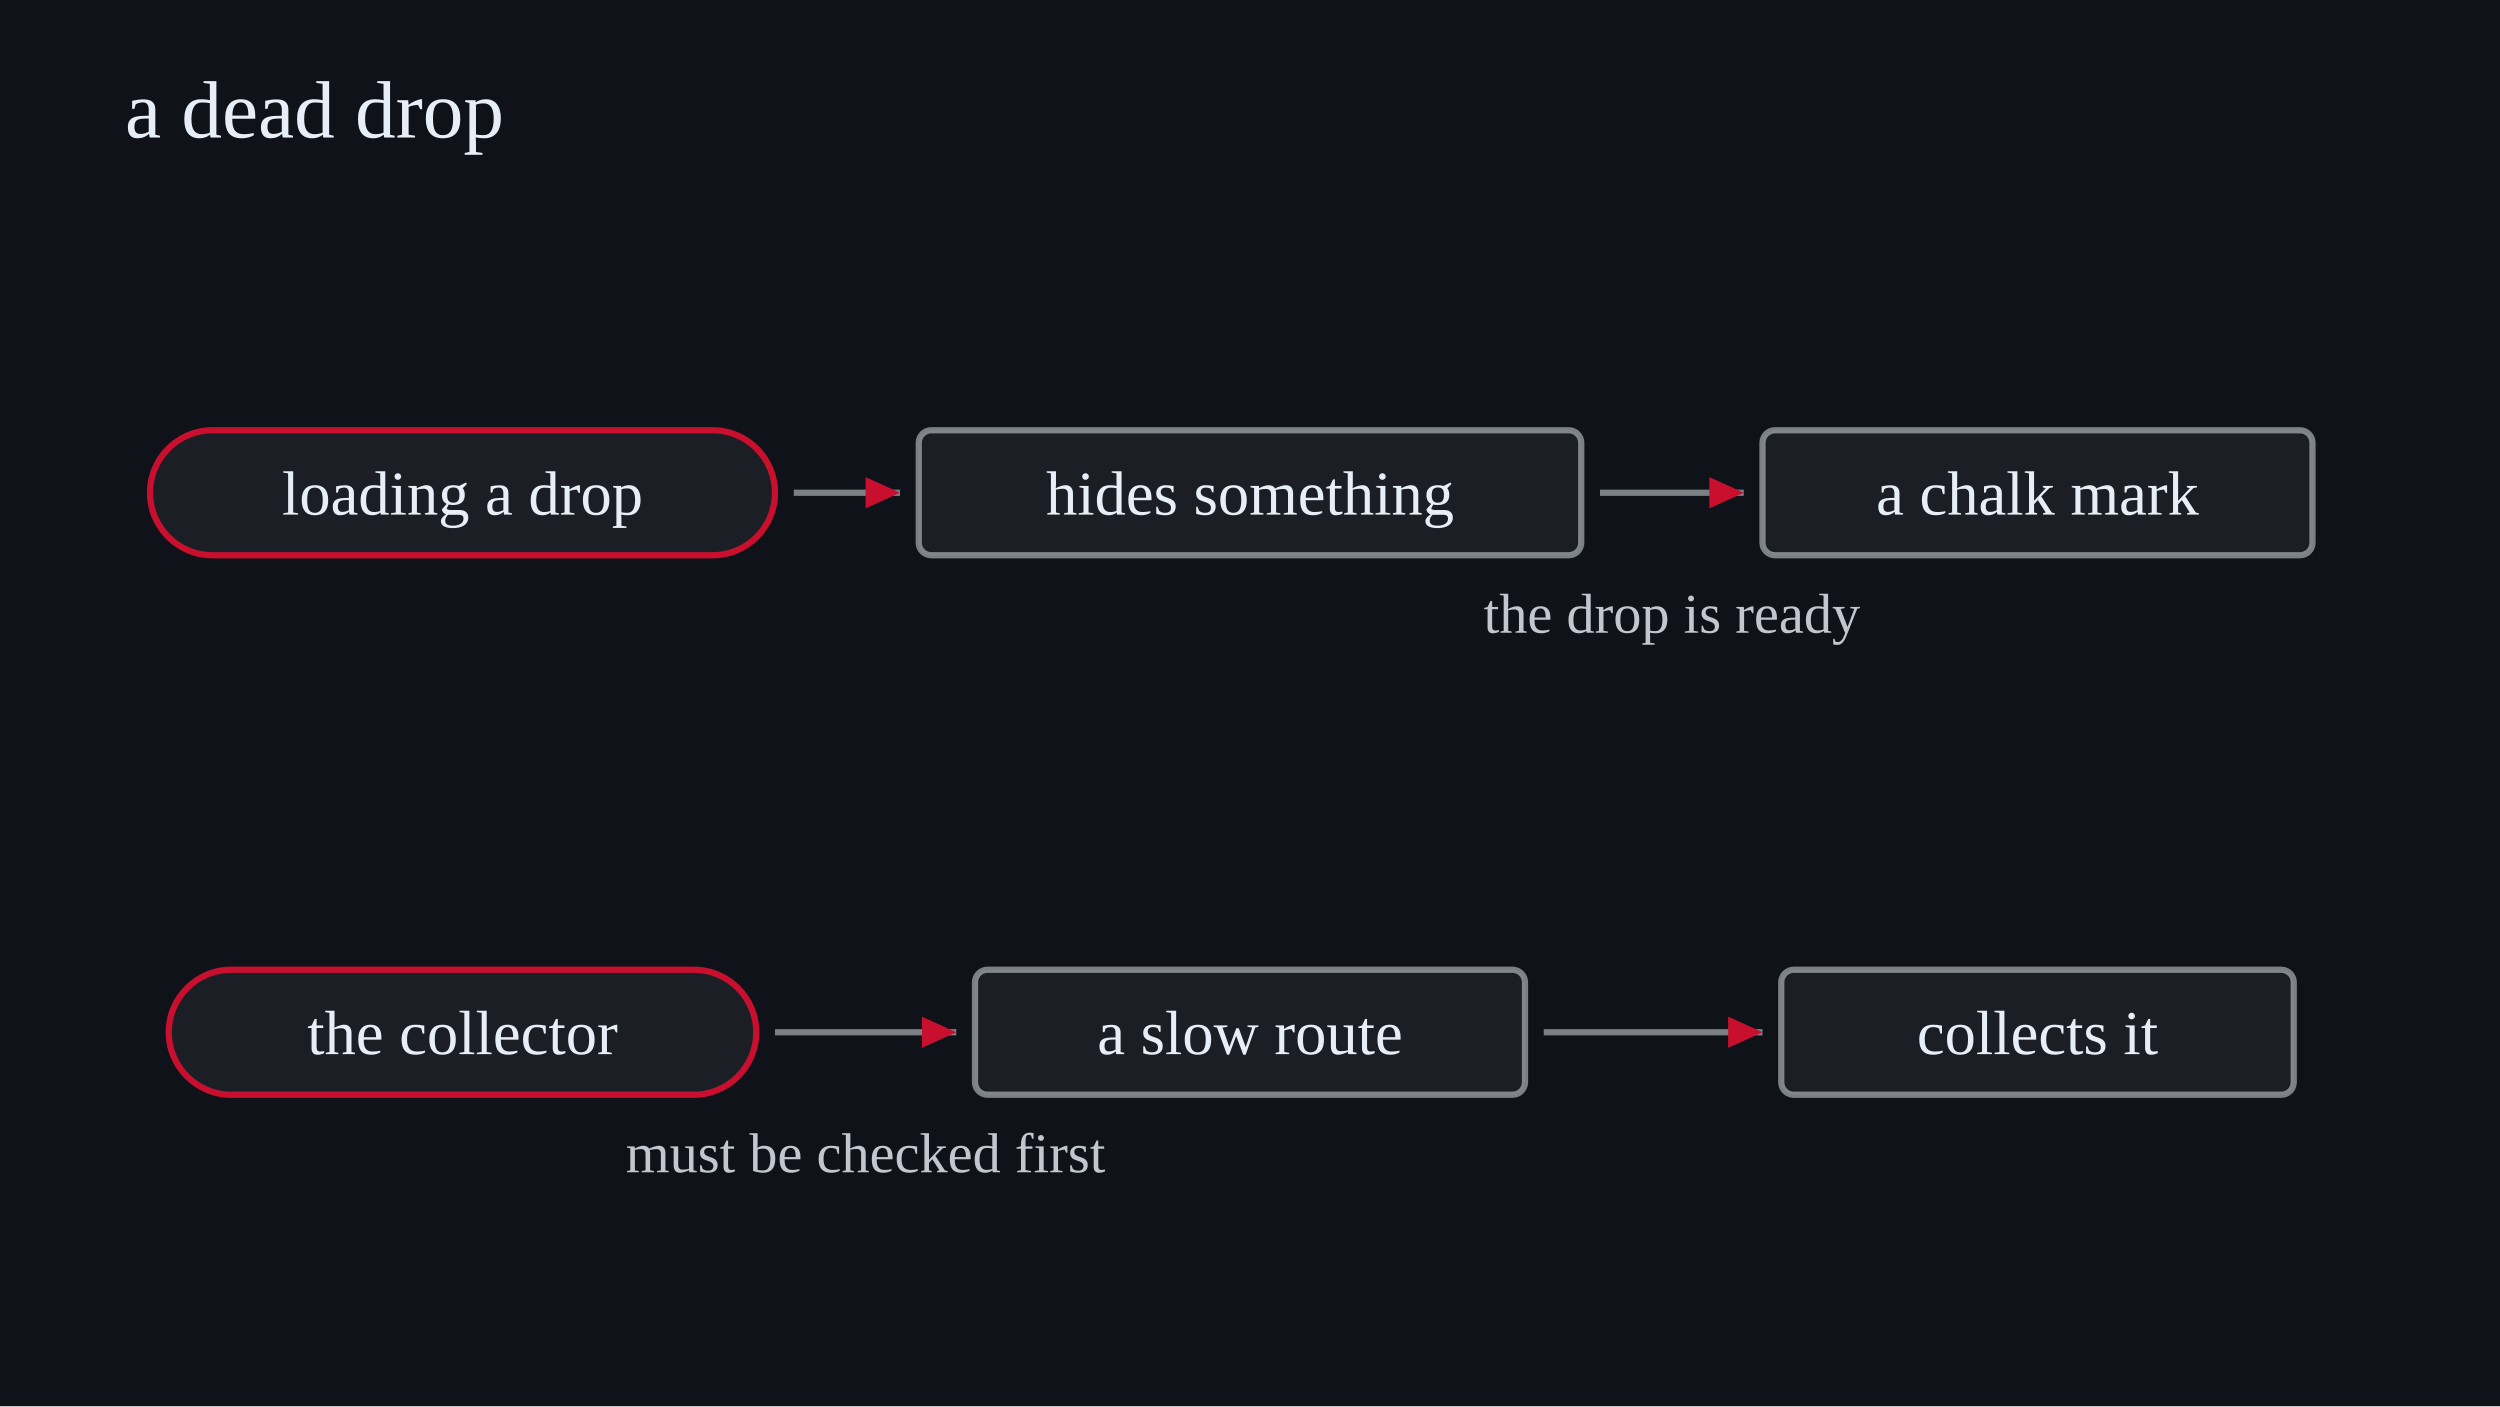
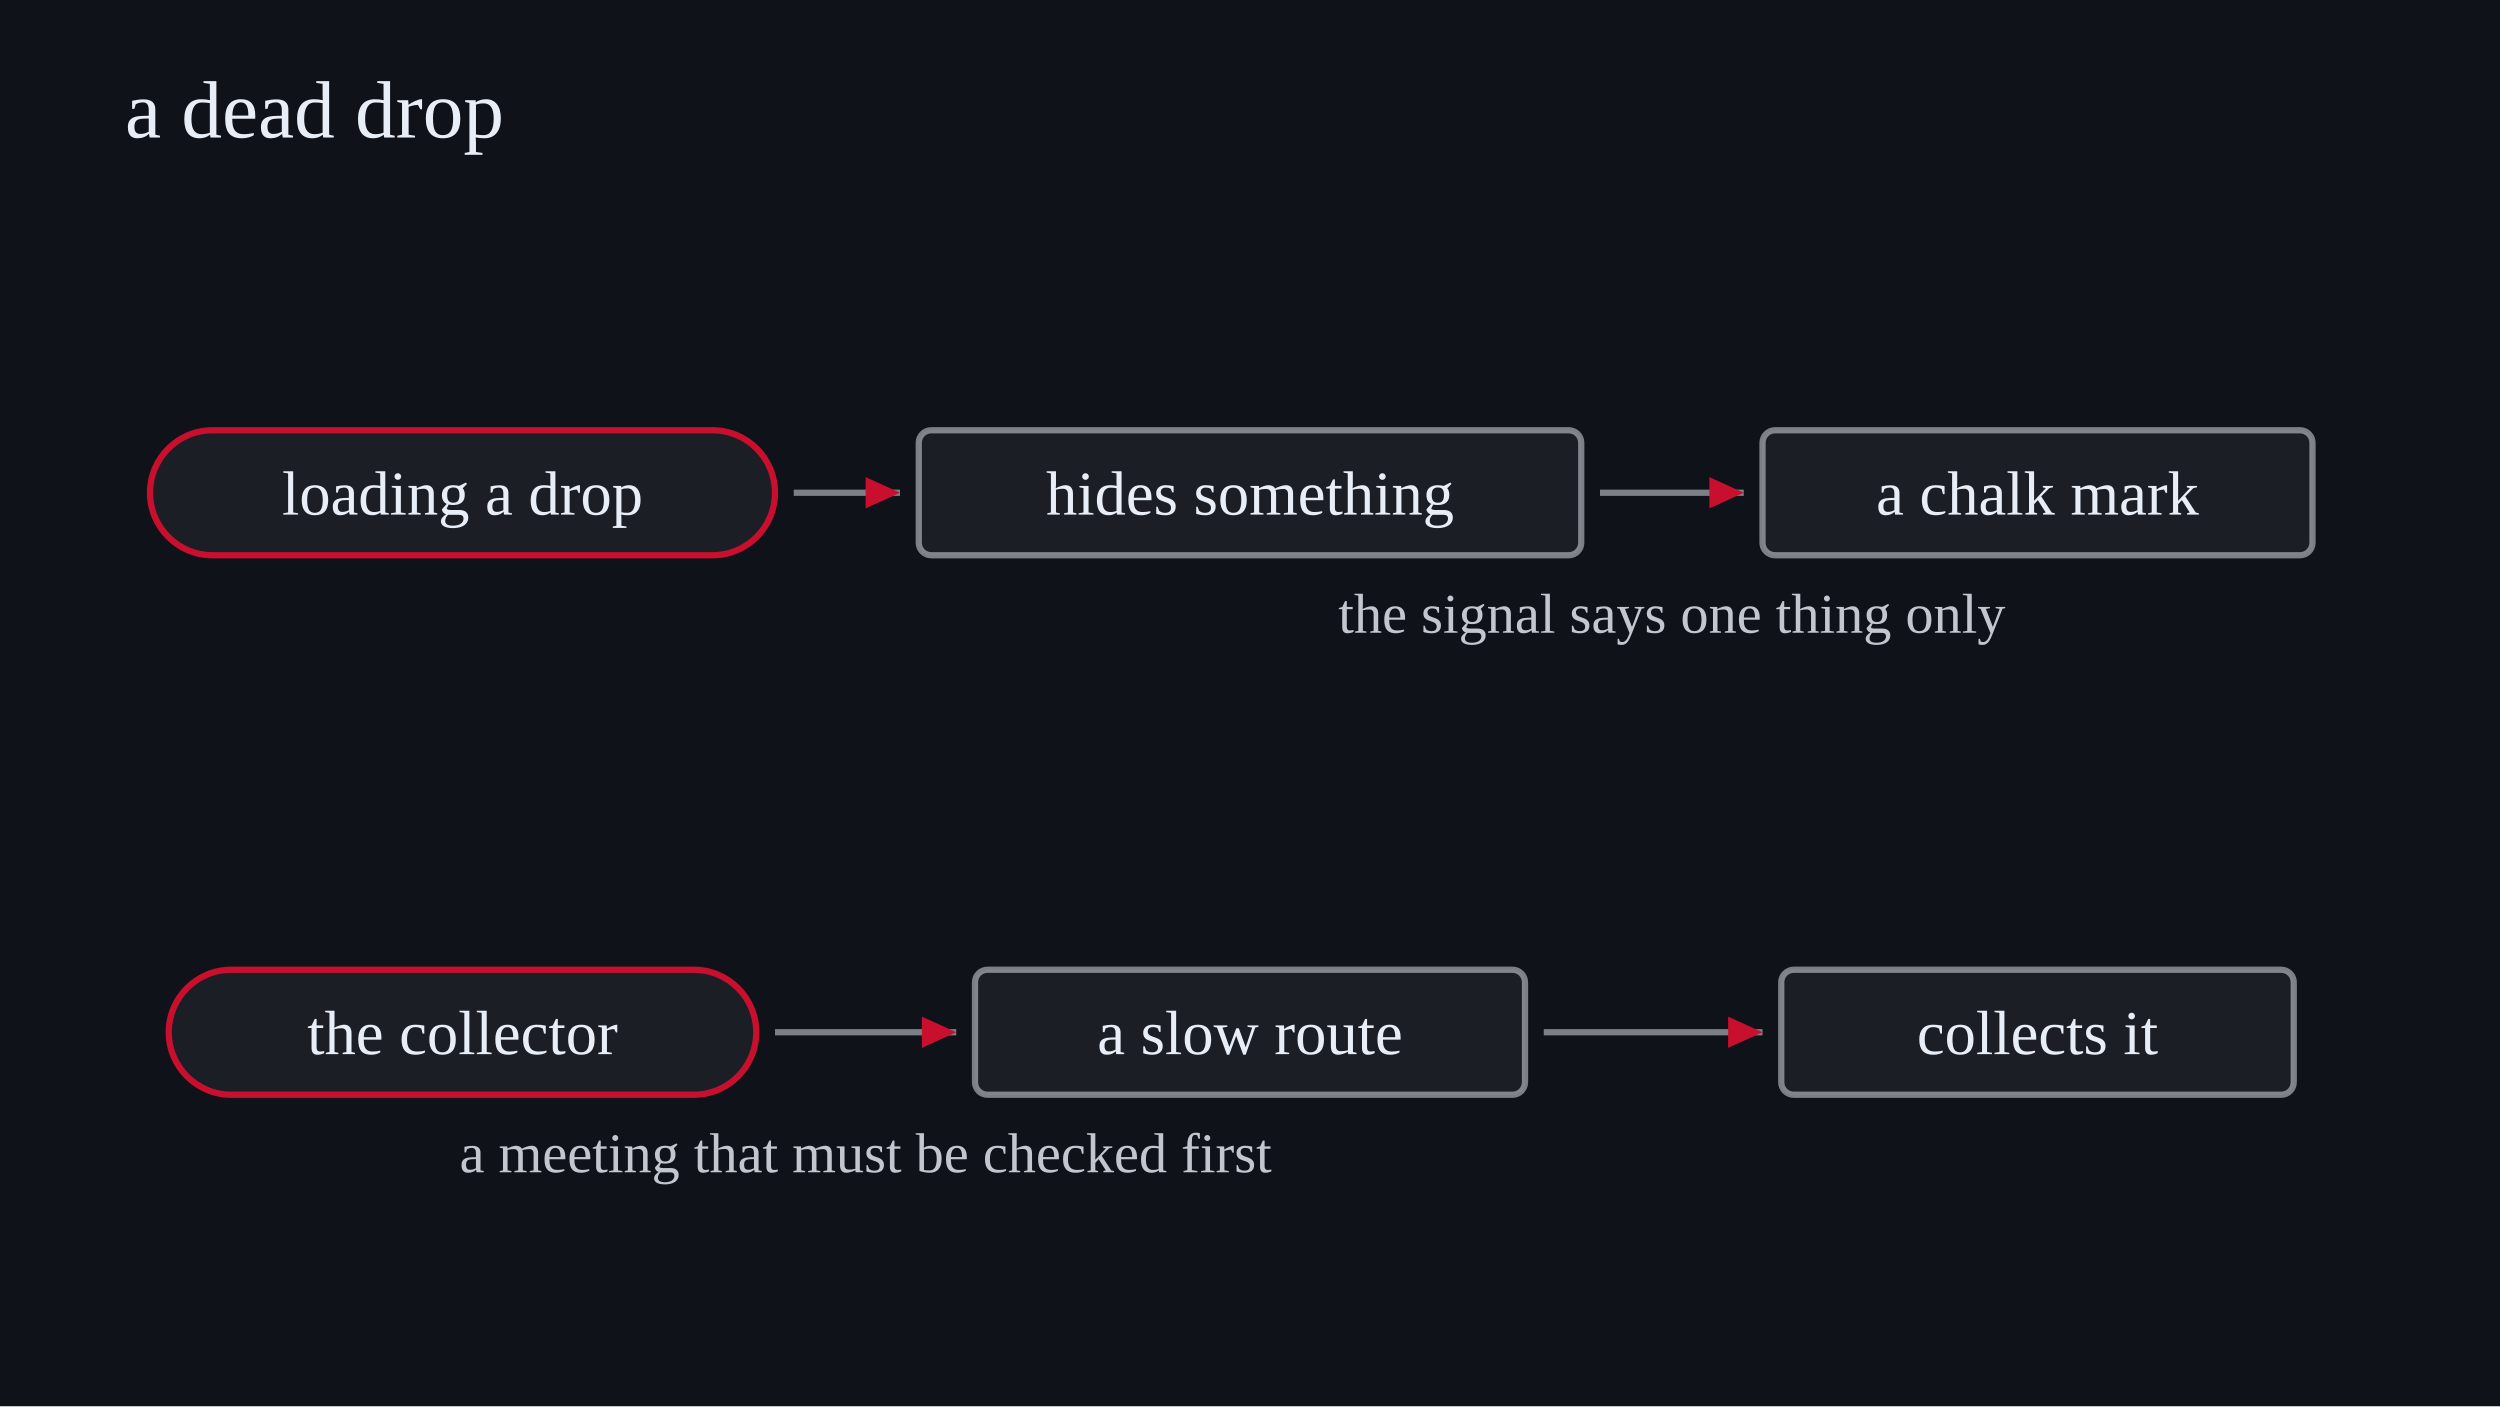
<svg xmlns="http://www.w3.org/2000/svg" width="800" height="450" viewBox="0 0 800 450" role="img">
  <rect x="0" y="0" width="800" height="450" fill="#0f1218" />
  <text x="40" y="44" font-size="26" fill="#e8eef7">a dead drop</text>
  <g data-layout="plan" />
  <line x1="254" y1="157.68" x2="288" y2="157.68" stroke="rgba(232,238,247,0.5)" stroke-width="2" />
  <polygon points="288,157.68 277,162.68 277,152.68" fill="#c8102e" />
  <line x1="512" y1="157.68" x2="558" y2="157.68" stroke="rgba(232,238,247,0.5)" stroke-width="2" />
  <polygon points="558,157.68 547,162.68 547,152.68" fill="#c8102e" />
  <line x1="248" y1="330.32" x2="306" y2="330.32" stroke="rgba(232,238,247,0.5)" stroke-width="2" />
  <polygon points="306,330.32 295,335.32 295,325.32" fill="#c8102e" />
  <line x1="494" y1="330.32" x2="564" y2="330.32" stroke="rgba(232,238,247,0.5)" stroke-width="2" />
  <polygon points="564,330.32 553,335.32 553,325.32" fill="#c8102e" />
-   <text x="535" y="202.48" font-size="18" fill="#e8eef7" text-anchor="middle" fill-opacity="0.82">the drop is ready</text>
-   <text x="277" y="375.12" font-size="18" fill="#e8eef7" text-anchor="middle" fill-opacity="0.82">must be checked first</text>
+   <text x="535" y="202.48" font-size="18" fill="#e8eef7" text-anchor="middle" fill-opacity="0.82">the signal says one thing only</text>
+   <text x="277" y="375.12" font-size="18" fill="#e8eef7" text-anchor="middle" fill-opacity="0.82">a meeting that must be checked first</text>
  <rect x="48" y="137.68" width="200" height="40" fill="rgba(232,238,247,0.06)" stroke="#c8102e" stroke-width="2" rx="20" data-shape="round" />
  <text x="148" y="164.68" font-size="20" fill="#e8eef7" text-anchor="middle">
    <tspan x="148" dy="0">loading a drop</tspan>
  </text>
  <rect x="294" y="137.68" width="212" height="40" fill="rgba(232,238,247,0.06)" stroke="rgba(232,238,247,0.5)" stroke-width="2" rx="4" data-shape="box" />
  <text x="400" y="164.68" font-size="20" fill="#e8eef7" text-anchor="middle">
    <tspan x="400" dy="0">hides something</tspan>
  </text>
  <rect x="564" y="137.68" width="176" height="40" fill="rgba(232,238,247,0.06)" stroke="rgba(232,238,247,0.5)" stroke-width="2" rx="4" data-shape="box" />
  <text x="652" y="164.68" font-size="20" fill="#e8eef7" text-anchor="middle">
    <tspan x="652" dy="0">a chalk mark</tspan>
  </text>
  <rect x="54" y="310.32" width="188" height="40" fill="rgba(232,238,247,0.06)" stroke="#c8102e" stroke-width="2" rx="20" data-shape="round" />
  <text x="148" y="337.32" font-size="20" fill="#e8eef7" text-anchor="middle">
    <tspan x="148" dy="0">the collector</tspan>
  </text>
  <rect x="312" y="310.32" width="176" height="40" fill="rgba(232,238,247,0.06)" stroke="rgba(232,238,247,0.5)" stroke-width="2" rx="4" data-shape="box" />
  <text x="400" y="337.32" font-size="20" fill="#e8eef7" text-anchor="middle">
    <tspan x="400" dy="0">a slow route</tspan>
  </text>
  <rect x="570" y="310.32" width="164" height="40" fill="rgba(232,238,247,0.06)" stroke="rgba(232,238,247,0.5)" stroke-width="2" rx="4" data-shape="box" />
  <text x="652" y="337.32" font-size="20" fill="#e8eef7" text-anchor="middle">
    <tspan x="652" dy="0">collects it</tspan>
  </text>
</svg>
